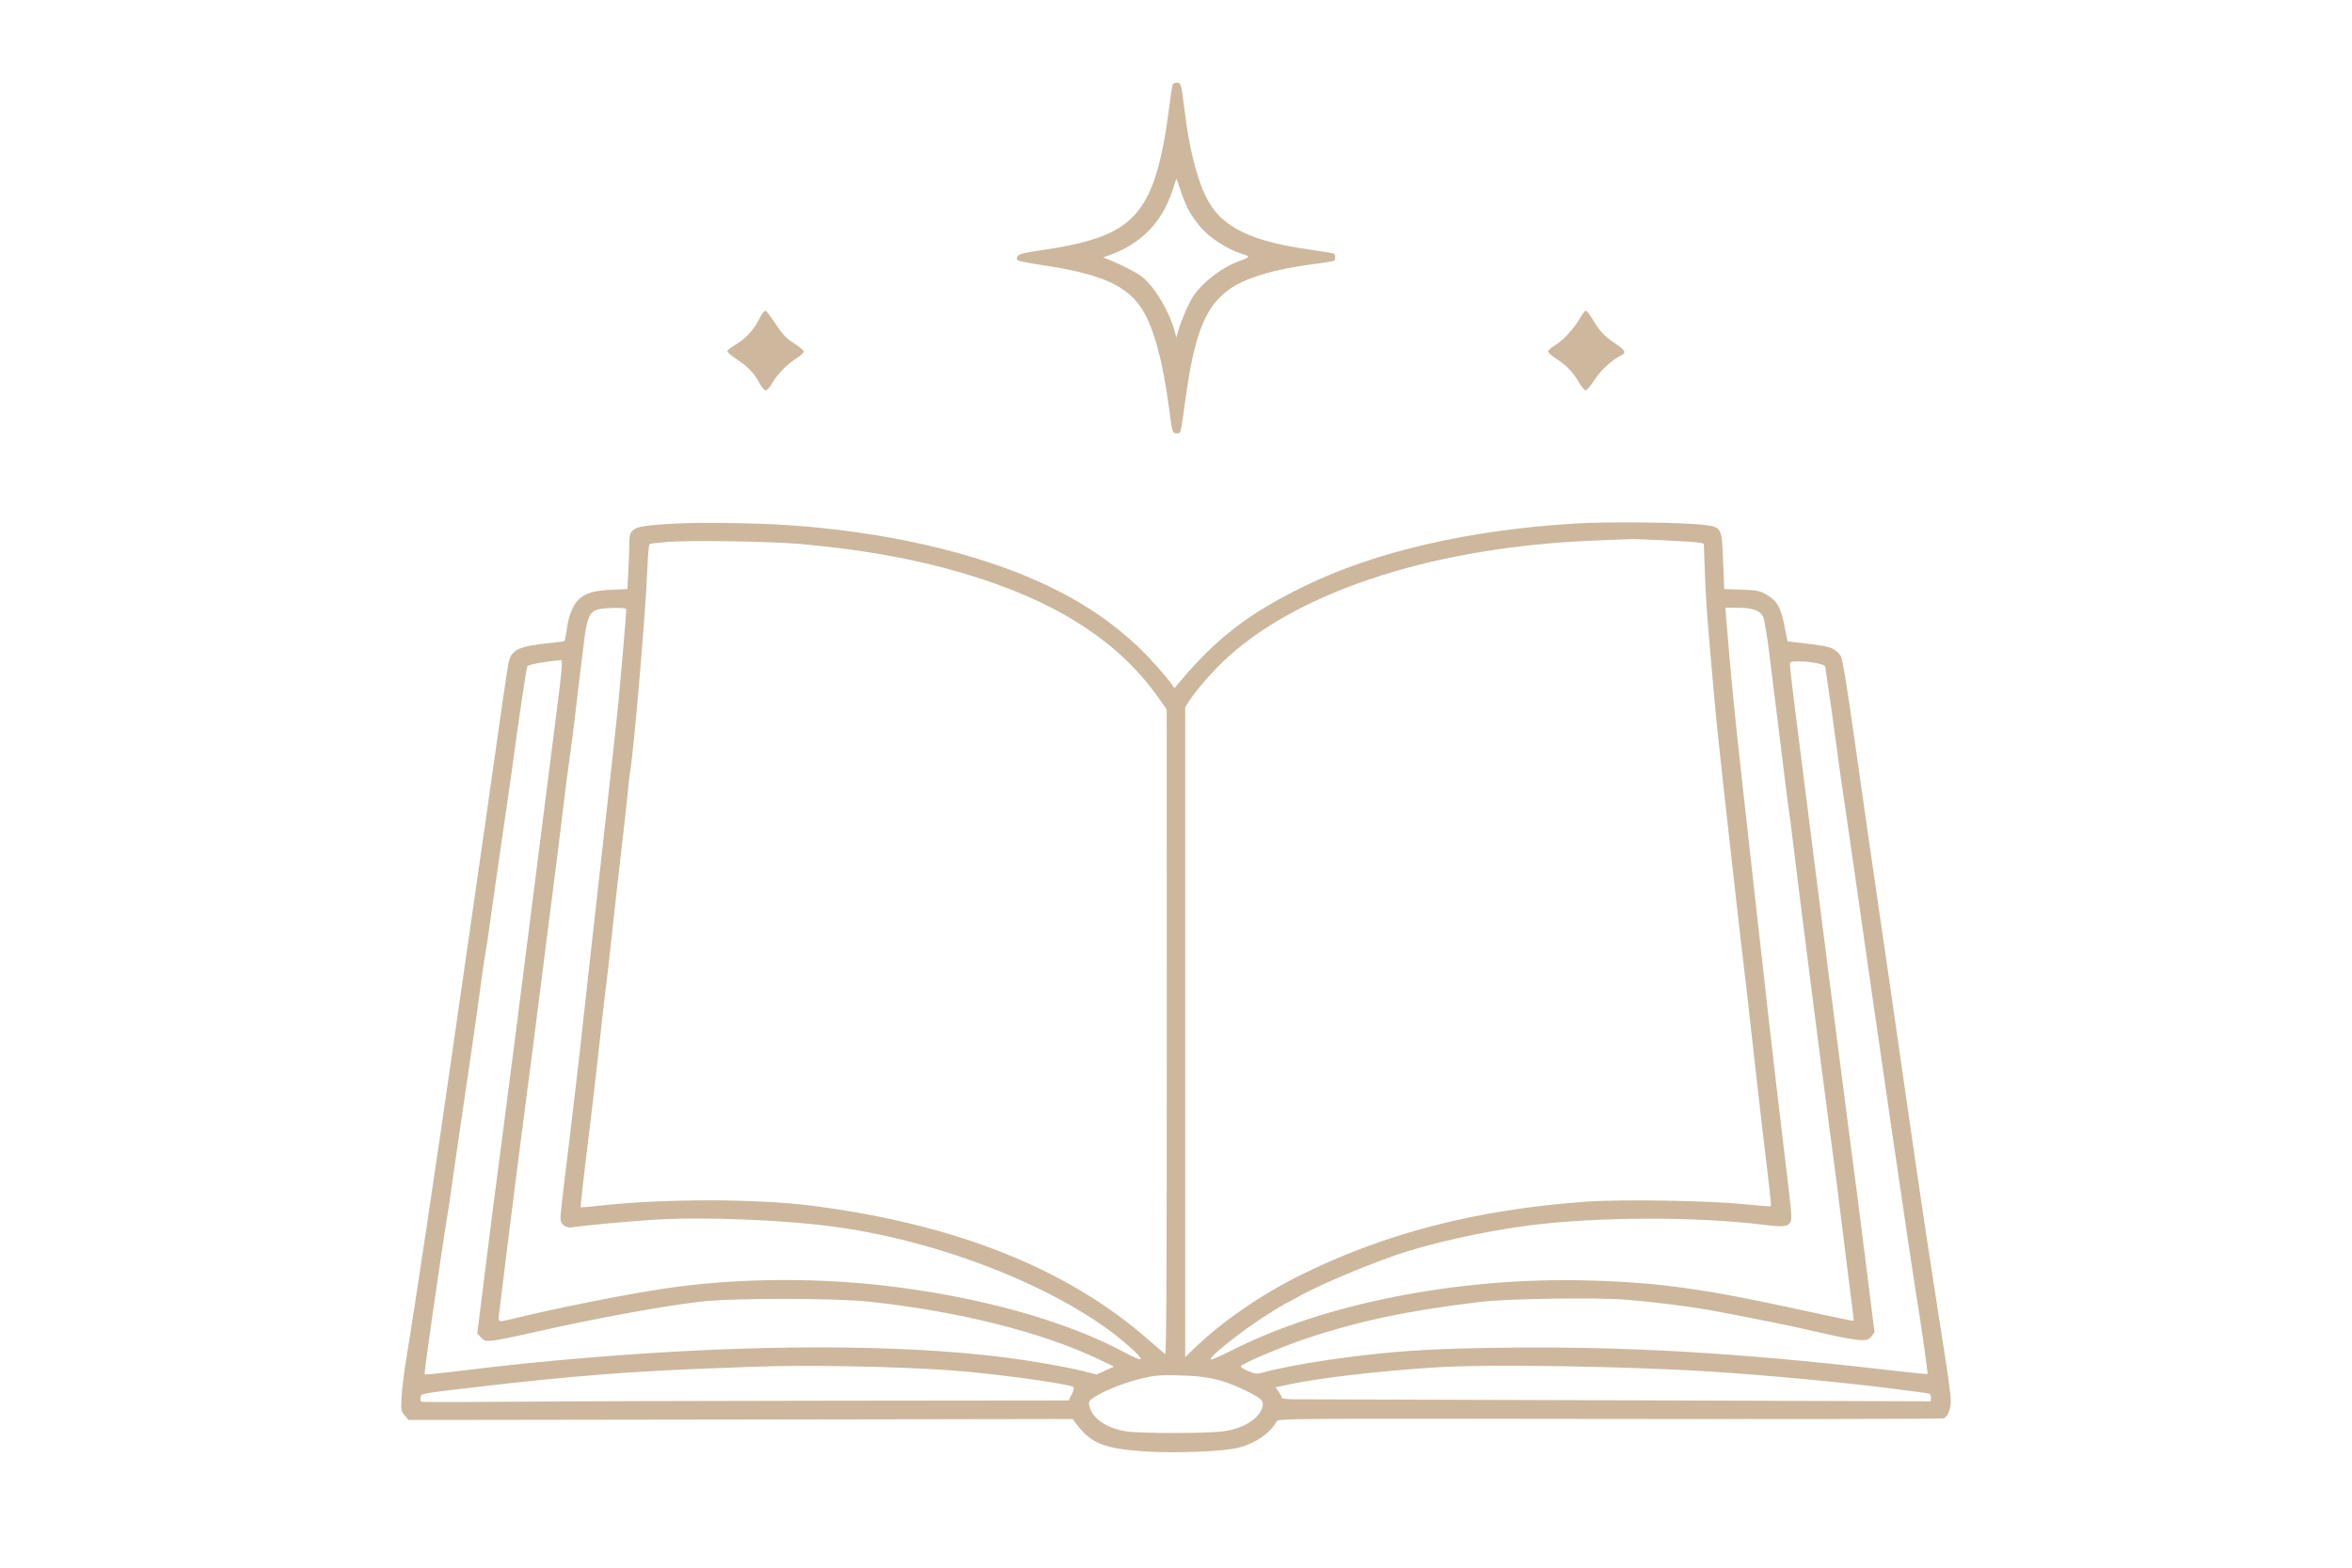
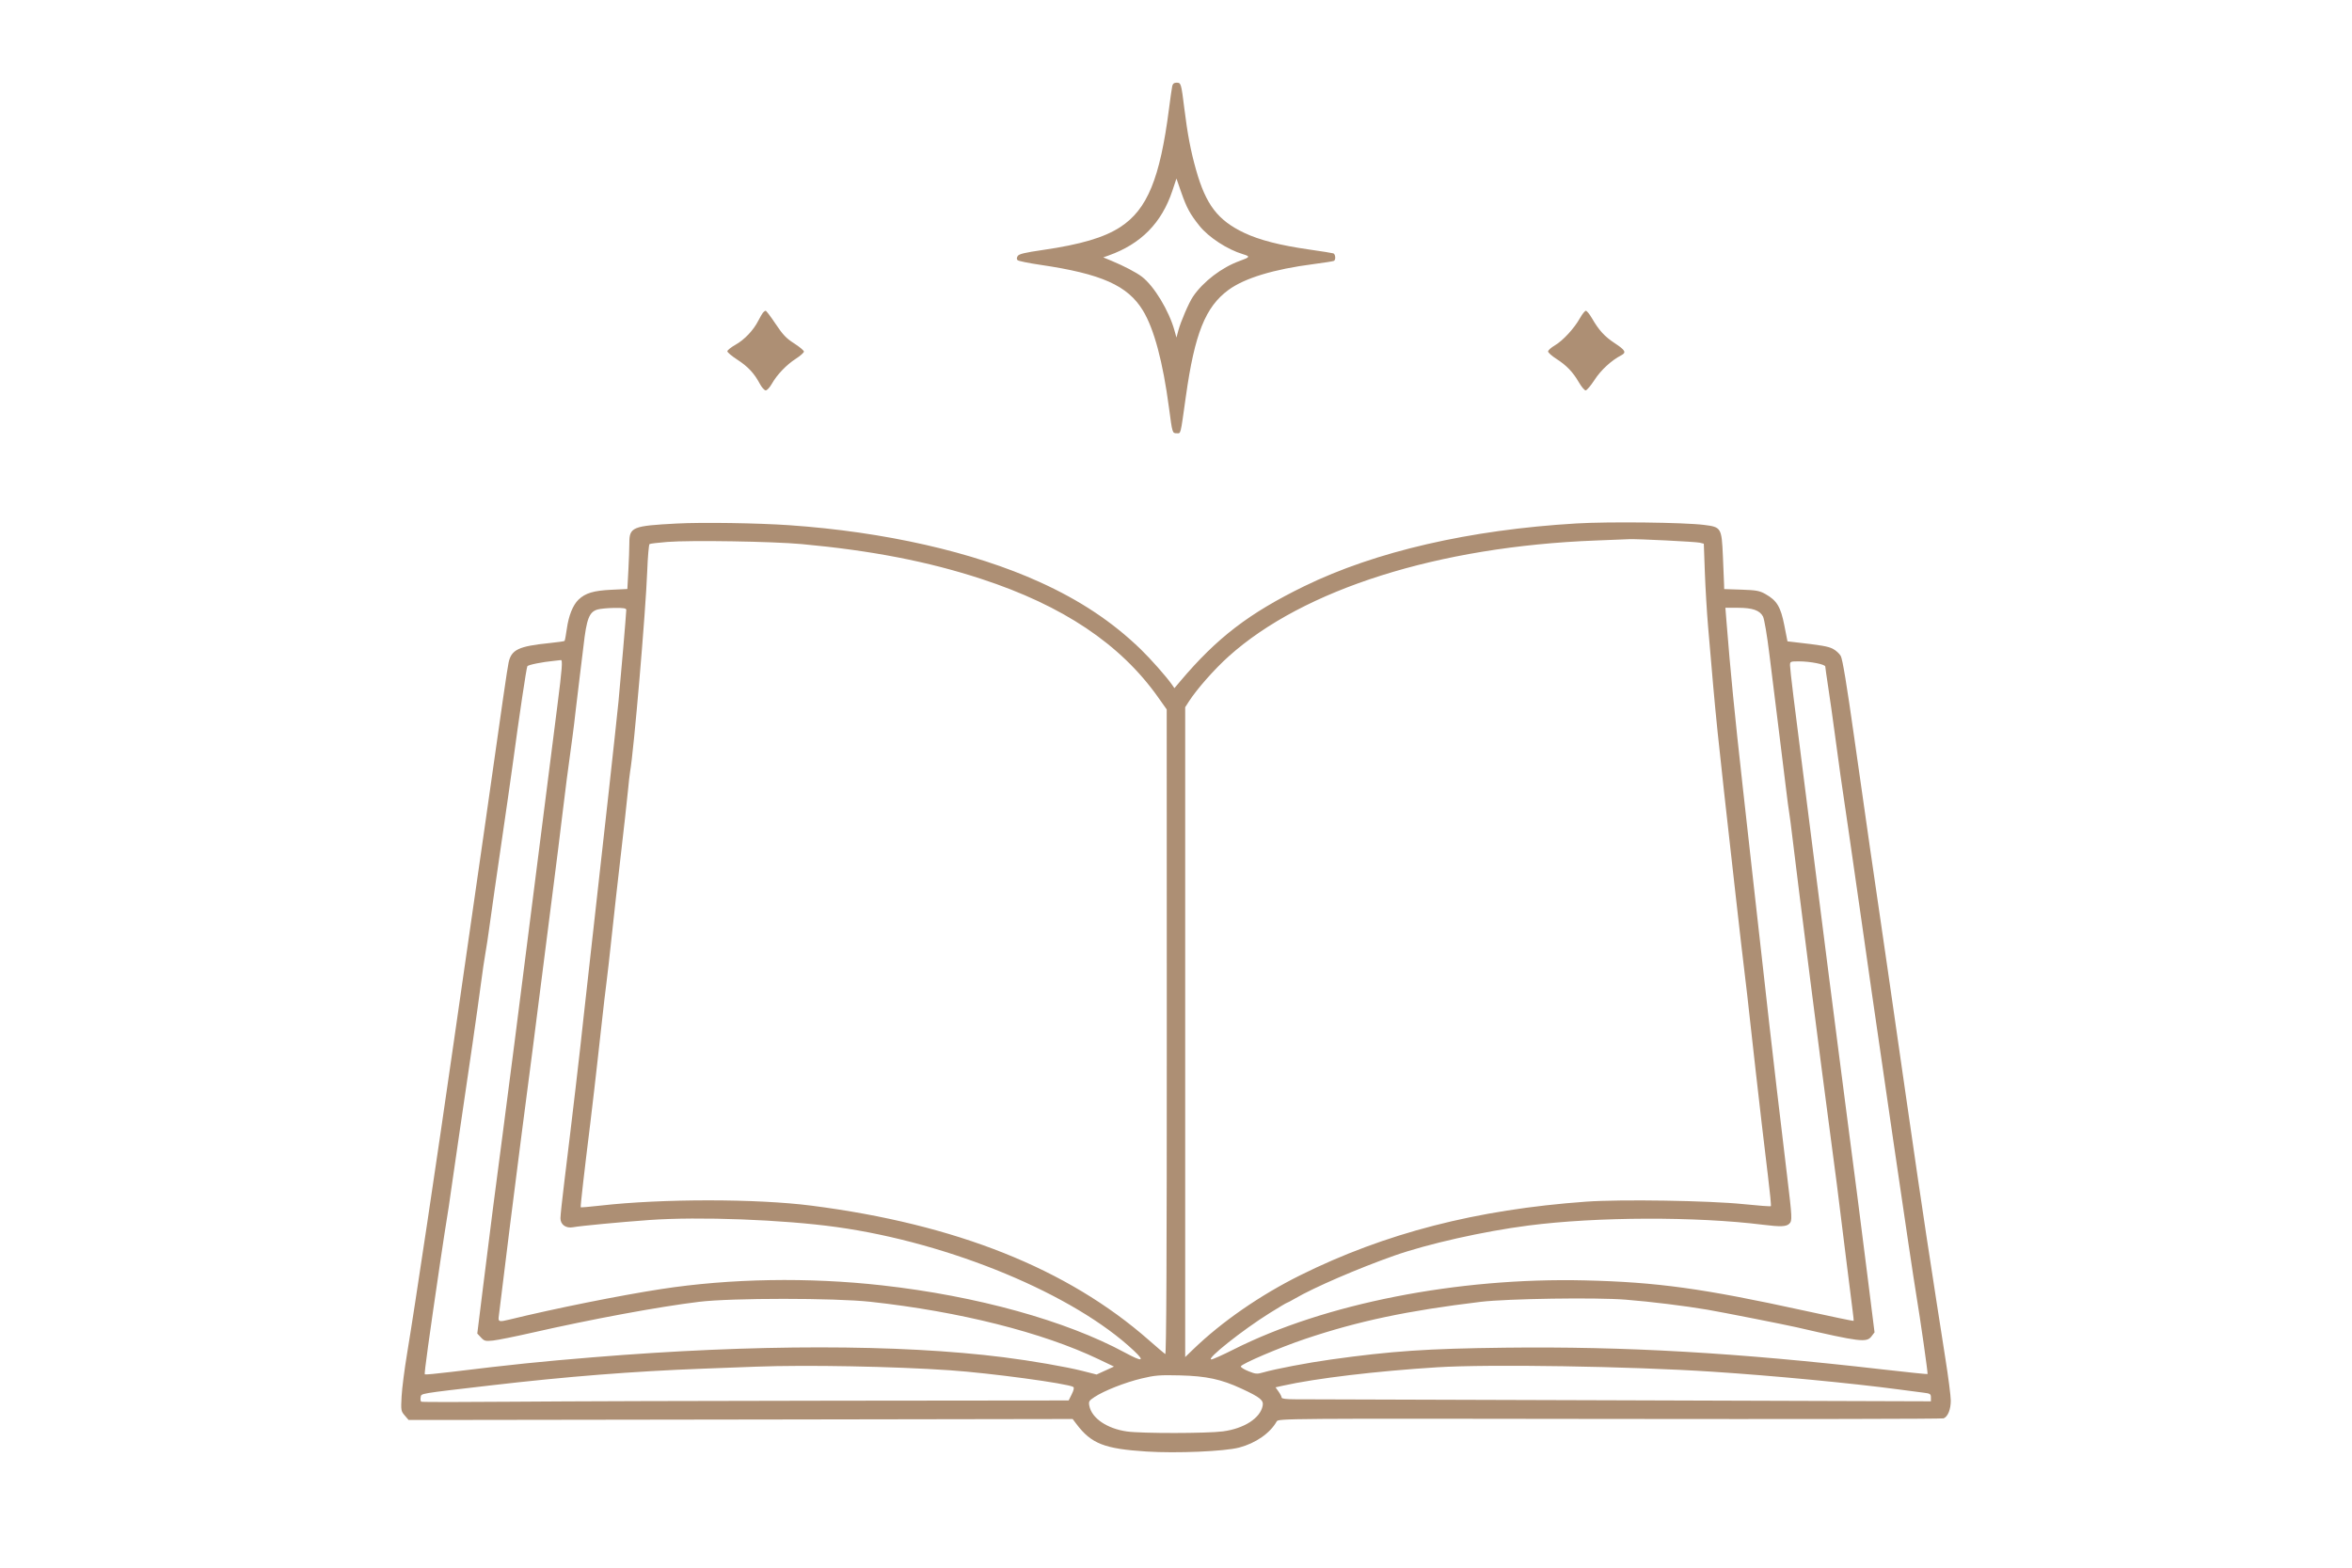
<svg xmlns="http://www.w3.org/2000/svg" width="1536" height="1024" viewBox="0 0 1536 1024" fill="none">
-   <path fill-rule="evenodd" clip-rule="evenodd" d="M765.539 56.25C765.265 57.487 764.317 64.125 763.433 71C757.567 116.621 749.253 136.831 731.629 148.306C721.069 155.182 705.796 159.697 680.924 163.298C669.255 164.987 665.462 165.901 664.63 167.222C663.905 168.374 663.877 169.277 664.547 169.947C665.099 170.499 671.731 171.858 679.286 172.969C719.323 178.852 736.467 186.484 746.408 202.848C753.691 214.837 759.449 236.359 763.438 266.5C765.628 283.047 765.613 283 768.474 283C771.27 283 770.779 284.988 774.48 258.685C780.211 217.95 787.212 200.465 802.212 189.423C812.786 181.639 831.83 175.851 857.939 172.487C864.78 171.606 870.743 170.659 871.189 170.383C872.461 169.597 872.137 165.986 870.75 165.495C870.063 165.251 862.975 164.121 855 162.984C836.004 160.274 822.517 156.816 812.574 152.108C795.334 143.944 787.54 133.763 781.108 111C777.611 98.624 775.531 87.726 773.439 70.828C771.413 54.468 771.274 54 768.411 54C766.765 54 765.885 54.689 765.539 56.25ZM765.631 124.607C758.629 145.632 745.111 159.358 724 166.879L720.5 168.126L726 170.405C734.005 173.723 742.036 177.93 745.714 180.733C753.672 186.798 763.461 202.977 767.05 216L768.291 220.5L769.496 216C771.105 209.992 776.457 197.603 779.143 193.668C785.823 183.884 797.863 174.687 809.5 170.478C816.432 167.971 816.667 167.516 811.782 166.056C801.548 162.999 789.282 154.997 783.253 147.443C777.158 139.81 774.909 135.657 771.399 125.56L768.291 116.619L765.631 124.607ZM498.243 204.25C497.693 204.938 496.327 207.3 495.208 209.5C492.045 215.721 486.239 221.848 480.363 225.164C477.414 226.829 475 228.76 475 229.456C475 230.152 477.906 232.601 481.458 234.898C488.431 239.408 492.579 243.845 496.198 250.666C497.462 253.05 499.202 255 500.064 255C500.926 255 502.703 253.094 504.012 250.765C507.376 244.779 513.62 238.252 519.75 234.312C522.638 232.457 525 230.36 525 229.653C525 228.946 522.145 226.547 518.656 224.323C513.518 221.047 511.22 218.636 506.564 211.639C503.402 206.888 500.462 203 500.03 203C499.598 203 498.794 203.563 498.243 204.25ZM1031.76 207.884C1028 214.575 1020.65 222.532 1015.38 225.621C1012.97 227.034 1011 228.808 1011 229.564C1011 230.32 1013.4 232.477 1016.34 234.358C1023 238.616 1027.2 242.989 1031.11 249.75C1032.78 252.637 1034.77 255 1035.53 255C1036.28 255 1038.91 251.892 1041.37 248.093C1045.49 241.723 1052.41 235.357 1058.75 232.089C1062.29 230.268 1061.47 228.736 1054.57 224.199C1047.88 219.798 1044.2 215.77 1039.56 207.75C1038.05 205.137 1036.29 203 1035.66 203.001C1035.02 203.002 1033.27 205.199 1031.76 207.884ZM441.883 341.967C412.922 343.491 411 344.29 411 354.798C411 358.036 410.709 366.096 410.354 372.708L409.707 384.731L399.104 385.24C387.619 385.791 382.275 387.406 377.823 391.671C374.127 395.21 371.355 402.142 370.152 410.848C369.593 414.89 368.934 418.399 368.687 418.647C368.439 418.894 364.021 419.525 358.868 420.048C338.641 422.102 333.95 424.336 332.145 432.773C331.266 436.88 328.341 457.035 316.584 540C315.22 549.625 311.402 576.175 308.098 599C304.795 621.825 299.578 658.05 296.506 679.5C285.763 754.511 270.666 855.302 265.875 884C264.176 894.175 262.554 906.798 262.269 912.05C261.774 921.194 261.86 921.725 264.289 924.55L266.826 927.5H293.663C308.423 927.5 406 927.361 510.5 927.191L700.5 926.882L703 930.191C712.686 943.012 721.256 946.373 748.718 948.123C768.489 949.383 799.687 948.048 809.267 945.531C820.038 942.702 829.471 936.128 833.762 928.461C834.823 926.565 838.424 926.538 1051.17 926.847C1170.15 927.019 1268.3 926.845 1269.29 926.459C1272.08 925.363 1274 920.595 1273.98 914.8C1273.98 911.885 1272.4 899.6 1270.47 887.5C1268.54 875.4 1265.88 858.3 1264.55 849.5C1263.21 840.7 1260.31 821.8 1258.1 807.5C1255.89 793.2 1249.76 751.35 1244.48 714.5C1235.68 653.158 1229.04 607.273 1221.09 553C1219.44 541.725 1214.88 509.775 1210.96 482C1206.07 447.338 1203.3 430.559 1202.14 428.5C1201.21 426.85 1198.82 424.699 1196.83 423.72C1193.66 422.157 1189.67 421.477 1171.42 419.394L1167.33 418.927L1165.25 408.346C1162.87 396.317 1160.4 392.231 1152.91 388.016C1149.1 385.869 1146.97 385.481 1137.25 385.158L1126 384.784L1125.92 381.642C1125.87 379.914 1125.53 371.646 1125.16 363.27C1124.33 344.682 1124.09 344.28 1112.87 342.867C1099.75 341.215 1050.73 340.652 1029.49 341.909C959.781 346.036 898.182 360.244 851.782 382.899C815.694 400.519 794.745 416.582 770.737 445.039L766.973 449.5L765.237 447.015C761.777 442.065 751.428 430.36 745.036 424.167C726.464 406.174 705.335 392.12 678.769 380.09C635.495 360.494 577.602 347.366 515.5 343.064C494.802 341.631 458.541 341.09 441.883 341.967ZM1042 353.061C939.42 356.982 851.363 384.794 802.412 428.731C793.114 437.077 781.581 450.154 776.395 458.23L774 461.96V674.196V886.432L779.25 881.36C797.886 863.356 822.914 846.023 849 833.053C904.477 805.472 964.369 790.036 1035.78 784.915C1058.38 783.294 1116.27 784.21 1138.75 786.543C1148.24 787.528 1156.22 788.117 1156.48 787.851C1156.75 787.586 1155.88 778.623 1154.56 767.934C1153.24 757.245 1151.45 742.2 1150.58 734.5C1149.71 726.8 1147.88 710.825 1146.51 699C1145.15 687.175 1143.34 670.975 1142.49 663C1141.65 655.025 1140.28 643.1 1139.45 636.5C1138.62 629.9 1135.92 606.5 1133.45 584.5C1120.48 468.998 1121.09 474.907 1115.5 409.5C1114.7 400.15 1113.74 384.094 1113.37 373.82L1112.69 355.14L1110.1 354.487C1107.58 353.855 1069.05 351.934 1064 352.189C1062.62 352.258 1052.73 352.651 1042 353.061ZM435.795 353.985C429.907 354.448 424.691 355.073 424.204 355.374C423.716 355.675 423.026 363.702 422.669 373.211C421.676 399.644 413.851 491.267 411.498 504C411.244 505.375 410.562 511.45 409.981 517.5C409.401 523.55 407.376 541.775 405.482 558C403.587 574.225 400.918 598.075 399.549 611C398.18 623.925 396.601 637.875 396.04 642C395.479 646.125 394.114 657.825 393.006 668C391.898 678.175 390.543 690.325 389.994 695C389.446 699.675 388.55 707.55 388.003 712.5C387.457 717.45 386.34 726.9 385.521 733.5C381.521 765.749 378.955 788.288 379.249 788.582C379.428 788.761 385.183 788.271 392.037 787.493C432.522 782.899 494.062 782.914 530 787.528C624.334 799.639 697.085 828.637 750.219 875.307C755.564 880.002 760.409 884.134 760.984 884.49C761.711 884.939 762.016 820.78 761.984 674.267L761.938 463.398L756.309 455.449C731.718 420.721 694.202 395.599 640.857 378.139C606.063 366.751 569.148 359.59 523.638 355.402C504.584 353.648 451.057 352.785 435.795 353.985ZM390.255 398.117C384.78 399.699 383.061 404.16 381.055 422C380.53 426.675 379.428 435.675 378.608 442C377.787 448.325 376.625 458 376.025 463.5C375.425 469 374.498 476.65 373.964 480.5C371.057 501.479 368.861 518.418 366.965 534.5C365.797 544.4 363.529 562.625 361.924 575C360.32 587.375 357.192 611.9 354.974 629.5C349.982 669.102 346.312 697.63 340.563 741.5C337.131 767.684 329.139 831.441 325.677 860.25C325.304 863.349 326.079 863.544 332.5 861.974C361.905 854.782 404.844 846.148 431.797 842.007C477.005 835.063 527.998 834.204 576 839.578C637.961 846.515 695.964 862.581 734.74 883.545C746.125 889.7 747.956 889.299 740.51 882.283C701.48 845.511 620.614 811.853 546.47 801.52C511.419 796.636 456.495 794.564 423.996 796.902C405.008 798.267 379.004 800.733 374.246 801.618C369.577 802.487 365.999 799.93 366.004 795.727C366.006 793.952 367.142 783.275 368.529 772C373.806 729.1 378.978 684.878 381.042 665C381.585 659.775 384.501 633.675 387.521 607C393.885 550.803 402.435 473.212 403.939 458C405.147 445.784 409 400.389 409 398.371C409 397.32 407.193 397.021 401.25 397.09C396.988 397.14 392.04 397.602 390.255 398.117ZM1127.44 405.25C1130.09 438.708 1132.8 466.303 1138.12 514C1139.75 528.575 1143.08 558.5 1145.53 580.5C1147.98 602.5 1150.88 628.375 1151.99 638C1153.09 647.625 1154.66 661.575 1155.46 669C1156.88 682.052 1162.99 734.123 1167.08 768C1170.41 795.52 1170.49 797.363 1168.56 799.3C1166.59 801.264 1162.81 801.42 1151.47 800.005C1107.63 794.536 1042.69 794.748 998.141 800.506C968.724 804.308 932.521 812.438 910.5 820.189C887.042 828.445 857.991 841.001 845.706 848.193C843.069 849.737 840.682 851 840.402 851C840.121 851 835.079 854.004 829.196 857.676C811.538 868.699 787.413 887.868 791.084 887.96C791.955 887.982 798.458 885.076 805.535 881.502C864.982 851.479 951.919 834.369 1035 836.34C1082.15 837.459 1112.12 841.59 1178.37 856.103C1195.9 859.944 1210.36 862.954 1210.5 862.793C1210.64 862.632 1210.36 859.575 1209.86 856C1209.37 852.425 1207.65 838.7 1206.03 825.5C1200.72 782.138 1198.01 760.851 1194.5 735C1190.06 702.245 1173.95 575.74 1170.5 546.5C1169.66 539.35 1168.74 532.375 1168.47 531C1168.19 529.625 1167.1 521.3 1166.05 512.5C1165 503.7 1162.78 485.7 1161.12 472.5C1159.47 459.3 1156.93 438.852 1155.48 427.06C1154.02 415.118 1152.19 404.34 1151.36 402.731C1149.26 398.662 1144.49 397 1134.93 397H1126.79L1127.44 405.25ZM362 431.645C354.353 432.354 344.973 434.234 344.392 435.175C343.801 436.13 339.088 467.688 335.009 498C333.935 505.975 330.549 529.6 327.483 550.5C324.417 571.4 321.029 595.025 319.954 603C318.879 610.975 317.562 619.75 317.026 622.5C316.491 625.25 315.135 634.475 314.014 643C311.805 659.79 306.126 699.211 299.968 740.5C297.836 754.8 295.388 771.675 294.53 778C293.671 784.325 292.53 791.975 291.995 795C291.46 798.025 289.426 811.3 287.475 824.5C280.302 873.029 276.963 897.297 277.399 897.732C277.644 897.977 285.417 897.255 294.672 896.126C334.331 891.29 352.444 889.421 387.5 886.548C492.489 877.941 587.245 877.945 655.5 886.56C673.472 888.828 696.304 892.786 706.811 895.454L716.144 897.823L721.818 895.226L727.492 892.628L717.503 887.854C680.802 870.31 626.648 856.67 568.5 850.324C544.968 847.756 477.654 847.765 456.5 850.34C430.065 853.557 386.631 861.599 347.036 870.608C336.291 873.053 325.025 875.313 322 875.631C316.997 876.157 316.283 875.976 314.099 873.63L311.698 871.05L315.384 841.275C319.835 805.314 323.922 773.45 328.63 738C332.105 711.833 337.371 670.646 352.988 547.5C357.382 512.85 362.333 473.936 363.989 461.024C367.093 436.821 367.543 430.884 366.25 431.16C365.837 431.248 363.925 431.466 362 431.645ZM1169 434.667C1169 437.318 1171.88 460.91 1178.51 512.5C1180.42 527.35 1184.21 557.275 1186.94 579C1189.67 600.725 1192.85 625.7 1193.99 634.5C1195.13 643.3 1198.08 666.25 1200.54 685.5C1203 704.75 1205.88 727.025 1206.94 735C1210.63 762.882 1214.98 796.793 1219.57 833.386L1224.19 870.271L1222.2 872.886C1219.03 877.07 1214.9 876.571 1173.39 866.99C1165.86 865.253 1124.64 857.124 1115.04 855.482C1100.4 852.981 1078 850.232 1061.64 848.928C1042.39 847.395 984.297 848.268 967 850.35C919.275 856.096 887.097 862.889 852.5 874.52C835.888 880.105 810.904 890.757 810.331 892.5C810.15 893.05 812.355 894.457 815.231 895.628C819.965 897.554 820.889 897.631 824.98 896.447C832.785 894.189 853.92 890.156 869 888.047C908.893 882.47 931.814 880.912 983 880.297C1061.12 879.357 1134.44 883.573 1229 894.442C1245.23 896.307 1258.64 897.689 1258.82 897.514C1259.15 897.185 1254 861.111 1251.47 846C1249.99 837.148 1243.99 796.889 1236.5 745.5C1224.54 663.444 1217.58 615.227 1214.48 593C1212.6 579.525 1209.46 557.7 1207.5 544.5C1202.96 513.932 1200.46 496.318 1197.99 477.5C1196.9 469.25 1195.12 456.65 1194.03 449.5C1192.94 442.35 1192.04 436 1192.02 435.388C1191.99 433.929 1182.21 432 1174.83 432C1169.18 432 1169 432.083 1169 434.667ZM494 892.69C490.425 892.824 474.675 893.417 459 894.007C413.56 895.718 370.148 899.141 320.301 904.943C272.79 910.474 275.221 910.062 274.722 912.674C274.472 913.98 274.652 915.285 275.121 915.575C275.59 915.865 302.417 915.871 334.737 915.59C367.057 915.308 461.991 915.007 545.703 914.922L697.906 914.767L699.929 910.678C701.276 907.956 701.596 906.368 700.886 905.929C697.269 903.694 646.727 896.862 620.5 895.063C583.392 892.518 526.828 891.457 494 892.69ZM938.5 893.102C898.757 895.594 859.262 900.311 837.753 905.134L833.005 906.198L835.003 909.004C836.101 910.546 837 912.302 837 912.904C837 913.615 840.075 914.001 845.75 914.002C850.563 914.002 945.962 914.301 1057.75 914.665L1261 915.328V912.803C1261 910.541 1260.51 910.218 1256.25 909.691C1253.64 909.367 1246.21 908.399 1239.75 907.538C1209.11 903.454 1158.04 898.593 1118.5 895.996C1064.56 892.453 972.473 890.972 938.5 893.102ZM745.5 900.417C734.676 903.009 721.015 908.401 714.724 912.564C711.162 914.921 710.845 915.474 711.416 918.332C713.035 926.426 722.997 933.191 736 935.027C745.581 936.379 788.341 936.335 798.643 934.963C812.477 933.12 822.974 926.38 824.589 918.304C825.33 914.599 823.074 912.762 810.763 907.045C797.534 900.902 787.873 898.826 770.5 898.395C757.316 898.067 754.289 898.312 745.5 900.417Z" fill="#CDB89E" />
+   <path fill-rule="evenodd" clip-rule="evenodd" d="M765.539 56.25C765.265 57.487 764.317 64.125 763.433 71C757.567 116.621 749.253 136.831 731.629 148.306C721.069 155.182 705.796 159.697 680.924 163.298C669.255 164.987 665.462 165.901 664.63 167.222C663.905 168.374 663.877 169.277 664.547 169.947C665.099 170.499 671.731 171.858 679.286 172.969C719.323 178.852 736.467 186.484 746.408 202.848C753.691 214.837 759.449 236.359 763.438 266.5C765.628 283.047 765.613 283 768.474 283C771.27 283 770.779 284.988 774.48 258.685C780.211 217.95 787.212 200.465 802.212 189.423C812.786 181.639 831.83 175.851 857.939 172.487C864.78 171.606 870.743 170.659 871.189 170.383C872.461 169.597 872.137 165.986 870.75 165.495C870.063 165.251 862.975 164.121 855 162.984C836.004 160.274 822.517 156.816 812.574 152.108C795.334 143.944 787.54 133.763 781.108 111C777.611 98.624 775.531 87.726 773.439 70.828C771.413 54.468 771.274 54 768.411 54C766.765 54 765.885 54.689 765.539 56.25ZM765.631 124.607C758.629 145.632 745.111 159.358 724 166.879L720.5 168.126L726 170.405C734.005 173.723 742.036 177.93 745.714 180.733C753.672 186.798 763.461 202.977 767.05 216L768.291 220.5L769.496 216C771.105 209.992 776.457 197.603 779.143 193.668C785.823 183.884 797.863 174.687 809.5 170.478C816.432 167.971 816.667 167.516 811.782 166.056C801.548 162.999 789.282 154.997 783.253 147.443C777.158 139.81 774.909 135.657 771.399 125.56L768.291 116.619L765.631 124.607ZM498.243 204.25C497.693 204.938 496.327 207.3 495.208 209.5C492.045 215.721 486.239 221.848 480.363 225.164C477.414 226.829 475 228.76 475 229.456C475 230.152 477.906 232.601 481.458 234.898C488.431 239.408 492.579 243.845 496.198 250.666C497.462 253.05 499.202 255 500.064 255C500.926 255 502.703 253.094 504.012 250.765C507.376 244.779 513.62 238.252 519.75 234.312C522.638 232.457 525 230.36 525 229.653C525 228.946 522.145 226.547 518.656 224.323C513.518 221.047 511.22 218.636 506.564 211.639C503.402 206.888 500.462 203 500.03 203C499.598 203 498.794 203.563 498.243 204.25ZM1031.76 207.884C1028 214.575 1020.65 222.532 1015.38 225.621C1012.97 227.034 1011 228.808 1011 229.564C1011 230.32 1013.4 232.477 1016.34 234.358C1023 238.616 1027.2 242.989 1031.11 249.75C1032.78 252.637 1034.77 255 1035.53 255C1036.28 255 1038.91 251.892 1041.37 248.093C1045.49 241.723 1052.41 235.357 1058.75 232.089C1062.29 230.268 1061.47 228.736 1054.57 224.199C1047.88 219.798 1044.2 215.77 1039.56 207.75C1038.05 205.137 1036.29 203 1035.66 203.001C1035.02 203.002 1033.27 205.199 1031.76 207.884ZM441.883 341.967C412.922 343.491 411 344.29 411 354.798C411 358.036 410.709 366.096 410.354 372.708L409.707 384.731L399.104 385.24C387.619 385.791 382.275 387.406 377.823 391.671C374.127 395.21 371.355 402.142 370.152 410.848C369.593 414.89 368.934 418.399 368.687 418.647C368.439 418.894 364.021 419.525 358.868 420.048C338.641 422.102 333.95 424.336 332.145 432.773C331.266 436.88 328.341 457.035 316.584 540C315.22 549.625 311.402 576.175 308.098 599C304.795 621.825 299.578 658.05 296.506 679.5C285.763 754.511 270.666 855.302 265.875 884C264.176 894.175 262.554 906.798 262.269 912.05C261.774 921.194 261.86 921.725 264.289 924.55L266.826 927.5H293.663C308.423 927.5 406 927.361 510.5 927.191L700.5 926.882L703 930.191C712.686 943.012 721.256 946.373 748.718 948.123C768.489 949.383 799.687 948.048 809.267 945.531C820.038 942.702 829.471 936.128 833.762 928.461C834.823 926.565 838.424 926.538 1051.17 926.847C1170.15 927.019 1268.3 926.845 1269.29 926.459C1272.08 925.363 1274 920.595 1273.98 914.8C1273.98 911.885 1272.4 899.6 1270.47 887.5C1268.54 875.4 1265.88 858.3 1264.55 849.5C1263.21 840.7 1260.31 821.8 1258.1 807.5C1255.89 793.2 1249.76 751.35 1244.48 714.5C1235.68 653.158 1229.04 607.273 1221.09 553C1219.44 541.725 1214.88 509.775 1210.96 482C1206.07 447.338 1203.3 430.559 1202.14 428.5C1201.21 426.85 1198.82 424.699 1196.83 423.72C1193.66 422.157 1189.67 421.477 1171.42 419.394L1167.33 418.927L1165.25 408.346C1162.87 396.317 1160.4 392.231 1152.91 388.016C1149.1 385.869 1146.97 385.481 1137.25 385.158L1126 384.784L1125.92 381.642C1125.87 379.914 1125.53 371.646 1125.16 363.27C1124.33 344.682 1124.09 344.28 1112.87 342.867C1099.75 341.215 1050.73 340.652 1029.49 341.909C959.781 346.036 898.182 360.244 851.782 382.899C815.694 400.519 794.745 416.582 770.737 445.039L766.973 449.5L765.237 447.015C761.777 442.065 751.428 430.36 745.036 424.167C726.464 406.174 705.335 392.12 678.769 380.09C635.495 360.494 577.602 347.366 515.5 343.064C494.802 341.631 458.541 341.09 441.883 341.967ZM1042 353.061C939.42 356.982 851.363 384.794 802.412 428.731C793.114 437.077 781.581 450.154 776.395 458.23L774 461.96V674.196V886.432L779.25 881.36C797.886 863.356 822.914 846.023 849 833.053C904.477 805.472 964.369 790.036 1035.78 784.915C1058.38 783.294 1116.27 784.21 1138.75 786.543C1148.24 787.528 1156.22 788.117 1156.48 787.851C1156.75 787.586 1155.88 778.623 1154.56 767.934C1153.24 757.245 1151.45 742.2 1150.58 734.5C1149.71 726.8 1147.88 710.825 1146.51 699C1145.15 687.175 1143.34 670.975 1142.49 663C1141.65 655.025 1140.28 643.1 1139.45 636.5C1138.62 629.9 1135.92 606.5 1133.45 584.5C1120.48 468.998 1121.09 474.907 1115.5 409.5C1114.7 400.15 1113.74 384.094 1113.37 373.82L1112.69 355.14L1110.1 354.487C1107.58 353.855 1069.05 351.934 1064 352.189C1062.62 352.258 1052.73 352.651 1042 353.061ZM435.795 353.985C429.907 354.448 424.691 355.073 424.204 355.374C423.716 355.675 423.026 363.702 422.669 373.211C421.676 399.644 413.851 491.267 411.498 504C411.244 505.375 410.562 511.45 409.981 517.5C409.401 523.55 407.376 541.775 405.482 558C403.587 574.225 400.918 598.075 399.549 611C398.18 623.925 396.601 637.875 396.04 642C395.479 646.125 394.114 657.825 393.006 668C391.898 678.175 390.543 690.325 389.994 695C389.446 699.675 388.55 707.55 388.003 712.5C387.457 717.45 386.34 726.9 385.521 733.5C381.521 765.749 378.955 788.288 379.249 788.582C379.428 788.761 385.183 788.271 392.037 787.493C432.522 782.899 494.062 782.914 530 787.528C624.334 799.639 697.085 828.637 750.219 875.307C755.564 880.002 760.409 884.134 760.984 884.49C761.711 884.939 762.016 820.78 761.984 674.267L761.938 463.398L756.309 455.449C731.718 420.721 694.202 395.599 640.857 378.139C606.063 366.751 569.148 359.59 523.638 355.402C504.584 353.648 451.057 352.785 435.795 353.985ZM390.255 398.117C384.78 399.699 383.061 404.16 381.055 422C380.53 426.675 379.428 435.675 378.608 442C377.787 448.325 376.625 458 376.025 463.5C375.425 469 374.498 476.65 373.964 480.5C371.057 501.479 368.861 518.418 366.965 534.5C365.797 544.4 363.529 562.625 361.924 575C360.32 587.375 357.192 611.9 354.974 629.5C349.982 669.102 346.312 697.63 340.563 741.5C337.131 767.684 329.139 831.441 325.677 860.25C325.304 863.349 326.079 863.544 332.5 861.974C361.905 854.782 404.844 846.148 431.797 842.007C477.005 835.063 527.998 834.204 576 839.578C637.961 846.515 695.964 862.581 734.74 883.545C746.125 889.7 747.956 889.299 740.51 882.283C701.48 845.511 620.614 811.853 546.47 801.52C511.419 796.636 456.495 794.564 423.996 796.902C405.008 798.267 379.004 800.733 374.246 801.618C369.577 802.487 365.999 799.93 366.004 795.727C366.006 793.952 367.142 783.275 368.529 772C373.806 729.1 378.978 684.878 381.042 665C381.585 659.775 384.501 633.675 387.521 607C393.885 550.803 402.435 473.212 403.939 458C405.147 445.784 409 400.389 409 398.371C409 397.32 407.193 397.021 401.25 397.09C396.988 397.14 392.04 397.602 390.255 398.117ZM1127.44 405.25C1130.09 438.708 1132.8 466.303 1138.12 514C1139.75 528.575 1143.08 558.5 1145.53 580.5C1147.98 602.5 1150.88 628.375 1151.99 638C1153.09 647.625 1154.66 661.575 1155.46 669C1156.88 682.052 1162.99 734.123 1167.08 768C1170.41 795.52 1170.49 797.363 1168.56 799.3C1166.59 801.264 1162.81 801.42 1151.47 800.005C1107.63 794.536 1042.69 794.748 998.141 800.506C968.724 804.308 932.521 812.438 910.5 820.189C887.042 828.445 857.991 841.001 845.706 848.193C843.069 849.737 840.682 851 840.402 851C840.121 851 835.079 854.004 829.196 857.676C811.538 868.699 787.413 887.868 791.084 887.96C791.955 887.982 798.458 885.076 805.535 881.502C864.982 851.479 951.919 834.369 1035 836.34C1082.15 837.459 1112.12 841.59 1178.37 856.103C1195.9 859.944 1210.36 862.954 1210.5 862.793C1210.64 862.632 1210.36 859.575 1209.86 856C1209.37 852.425 1207.65 838.7 1206.03 825.5C1200.72 782.138 1198.01 760.851 1194.5 735C1190.06 702.245 1173.95 575.74 1170.5 546.5C1169.66 539.35 1168.74 532.375 1168.47 531C1168.19 529.625 1167.1 521.3 1166.05 512.5C1165 503.7 1162.78 485.7 1161.12 472.5C1159.47 459.3 1156.93 438.852 1155.48 427.06C1154.02 415.118 1152.19 404.34 1151.36 402.731C1149.26 398.662 1144.49 397 1134.93 397H1126.79L1127.44 405.25ZM362 431.645C354.353 432.354 344.973 434.234 344.392 435.175C343.801 436.13 339.088 467.688 335.009 498C333.935 505.975 330.549 529.6 327.483 550.5C324.417 571.4 321.029 595.025 319.954 603C318.879 610.975 317.562 619.75 317.026 622.5C316.491 625.25 315.135 634.475 314.014 643C311.805 659.79 306.126 699.211 299.968 740.5C297.836 754.8 295.388 771.675 294.53 778C293.671 784.325 292.53 791.975 291.995 795C291.46 798.025 289.426 811.3 287.475 824.5C280.302 873.029 276.963 897.297 277.399 897.732C277.644 897.977 285.417 897.255 294.672 896.126C334.331 891.29 352.444 889.421 387.5 886.548C492.489 877.941 587.245 877.945 655.5 886.56C673.472 888.828 696.304 892.786 706.811 895.454L716.144 897.823L721.818 895.226L727.492 892.628L717.503 887.854C680.802 870.31 626.648 856.67 568.5 850.324C544.968 847.756 477.654 847.765 456.5 850.34C430.065 853.557 386.631 861.599 347.036 870.608C336.291 873.053 325.025 875.313 322 875.631C316.997 876.157 316.283 875.976 314.099 873.63L311.698 871.05L315.384 841.275C319.835 805.314 323.922 773.45 328.63 738C332.105 711.833 337.371 670.646 352.988 547.5C357.382 512.85 362.333 473.936 363.989 461.024C367.093 436.821 367.543 430.884 366.25 431.16C365.837 431.248 363.925 431.466 362 431.645ZM1169 434.667C1169 437.318 1171.88 460.91 1178.51 512.5C1180.42 527.35 1184.21 557.275 1186.94 579C1189.67 600.725 1192.85 625.7 1193.99 634.5C1195.13 643.3 1198.08 666.25 1200.54 685.5C1203 704.75 1205.88 727.025 1206.94 735C1210.63 762.882 1214.98 796.793 1219.57 833.386L1224.19 870.271L1222.2 872.886C1219.03 877.07 1214.9 876.571 1173.39 866.99C1165.86 865.253 1124.64 857.124 1115.04 855.482C1100.4 852.981 1078 850.232 1061.64 848.928C1042.39 847.395 984.297 848.268 967 850.35C919.275 856.096 887.097 862.889 852.5 874.52C835.888 880.105 810.904 890.757 810.331 892.5C810.15 893.05 812.355 894.457 815.231 895.628C819.965 897.554 820.889 897.631 824.98 896.447C832.785 894.189 853.92 890.156 869 888.047C908.893 882.47 931.814 880.912 983 880.297C1061.12 879.357 1134.44 883.573 1229 894.442C1245.23 896.307 1258.64 897.689 1258.82 897.514C1259.15 897.185 1254 861.111 1251.47 846C1249.99 837.148 1243.99 796.889 1236.5 745.5C1224.54 663.444 1217.58 615.227 1214.48 593C1212.6 579.525 1209.46 557.7 1207.5 544.5C1202.96 513.932 1200.46 496.318 1197.99 477.5C1196.9 469.25 1195.12 456.65 1194.03 449.5C1192.94 442.35 1192.04 436 1192.02 435.388C1191.99 433.929 1182.21 432 1174.83 432C1169.18 432 1169 432.083 1169 434.667ZM494 892.69C490.425 892.824 474.675 893.417 459 894.007C413.56 895.718 370.148 899.141 320.301 904.943C272.79 910.474 275.221 910.062 274.722 912.674C274.472 913.98 274.652 915.285 275.121 915.575C275.59 915.865 302.417 915.871 334.737 915.59C367.057 915.308 461.991 915.007 545.703 914.922L697.906 914.767L699.929 910.678C701.276 907.956 701.596 906.368 700.886 905.929C697.269 903.694 646.727 896.862 620.5 895.063C583.392 892.518 526.828 891.457 494 892.69ZM938.5 893.102C898.757 895.594 859.262 900.311 837.753 905.134L833.005 906.198L835.003 909.004C836.101 910.546 837 912.302 837 912.904C837 913.615 840.075 914.001 845.75 914.002C850.563 914.002 945.962 914.301 1057.75 914.665L1261 915.328V912.803C1261 910.541 1260.51 910.218 1256.25 909.691C1253.64 909.367 1246.21 908.399 1239.75 907.538C1209.11 903.454 1158.04 898.593 1118.5 895.996C1064.56 892.453 972.473 890.972 938.5 893.102ZM745.5 900.417C734.676 903.009 721.015 908.401 714.724 912.564C711.162 914.921 710.845 915.474 711.416 918.332C713.035 926.426 722.997 933.191 736 935.027C745.581 936.379 788.341 936.335 798.643 934.963C812.477 933.12 822.974 926.38 824.589 918.304C825.33 914.599 823.074 912.762 810.763 907.045C797.534 900.902 787.873 898.826 770.5 898.395C757.316 898.067 754.289 898.312 745.5 900.417Z" fill="#AD8F74" />
</svg>
